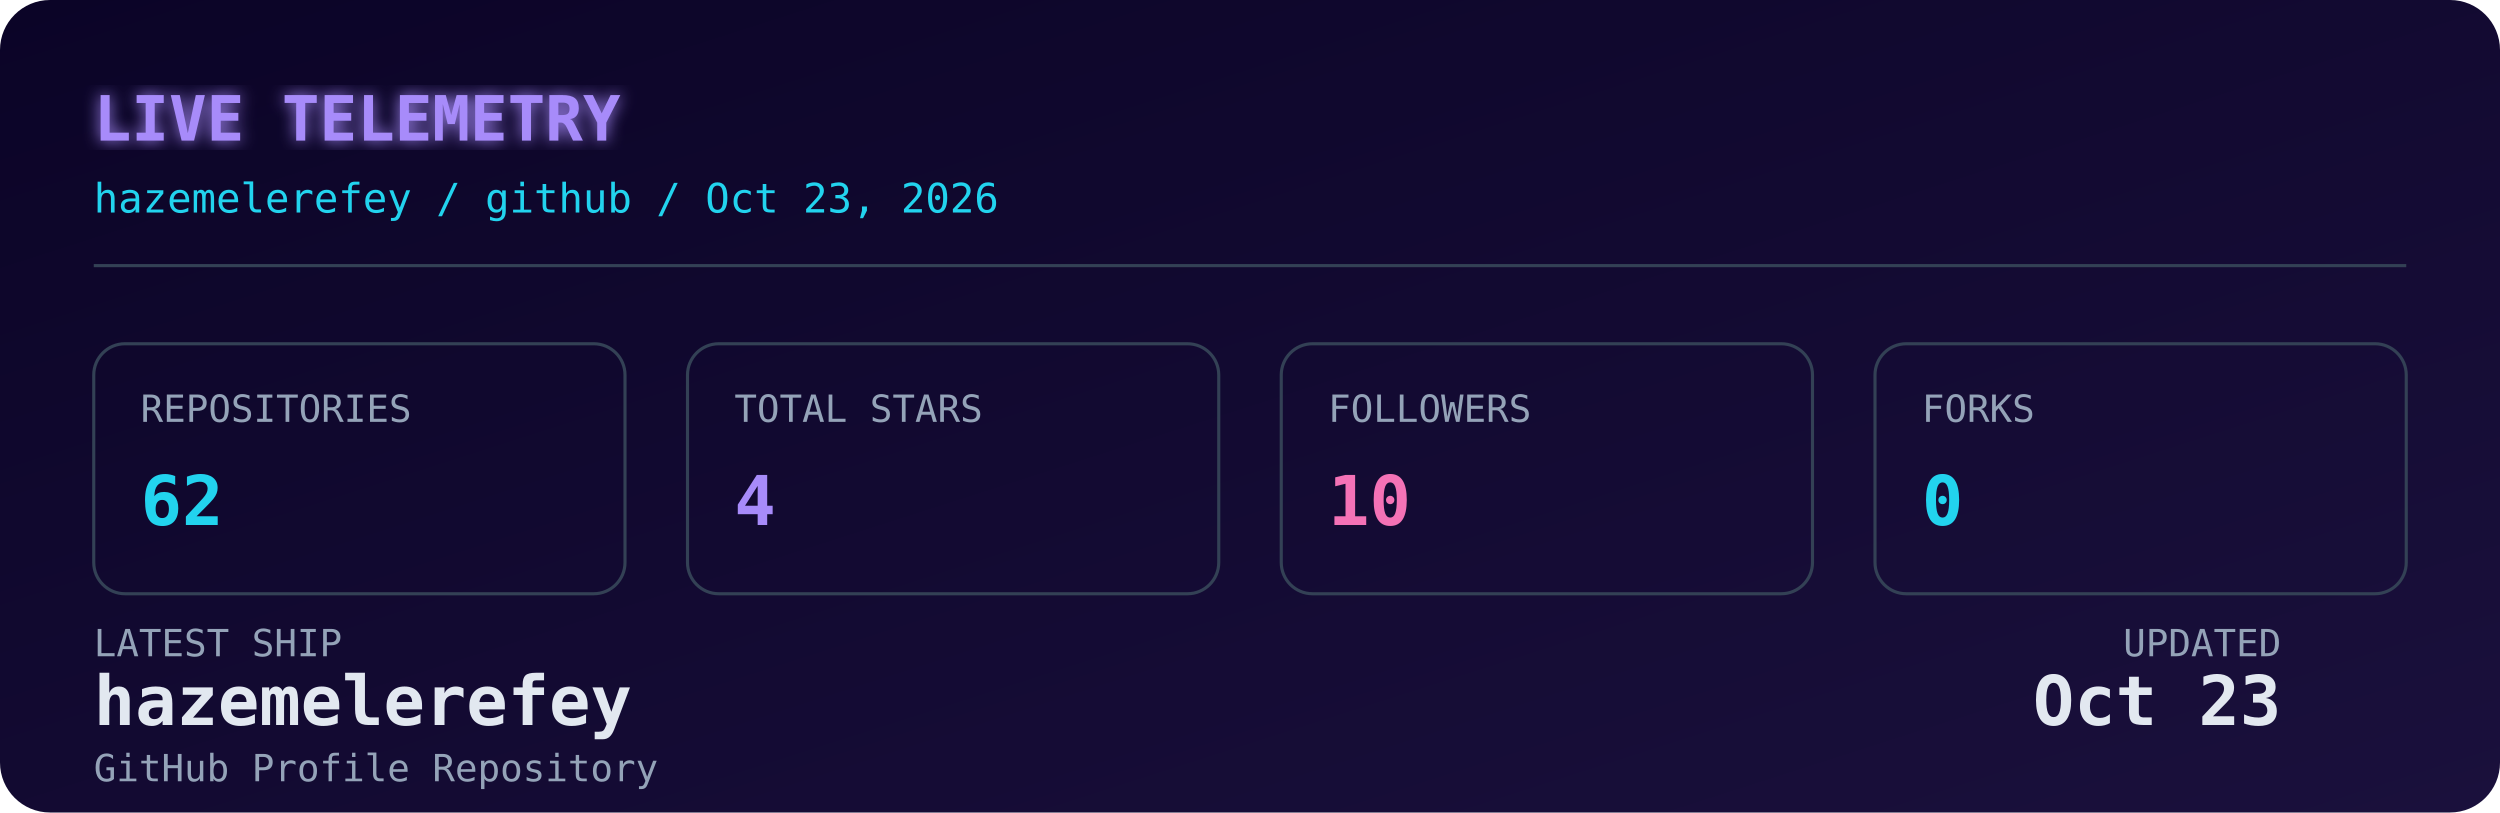
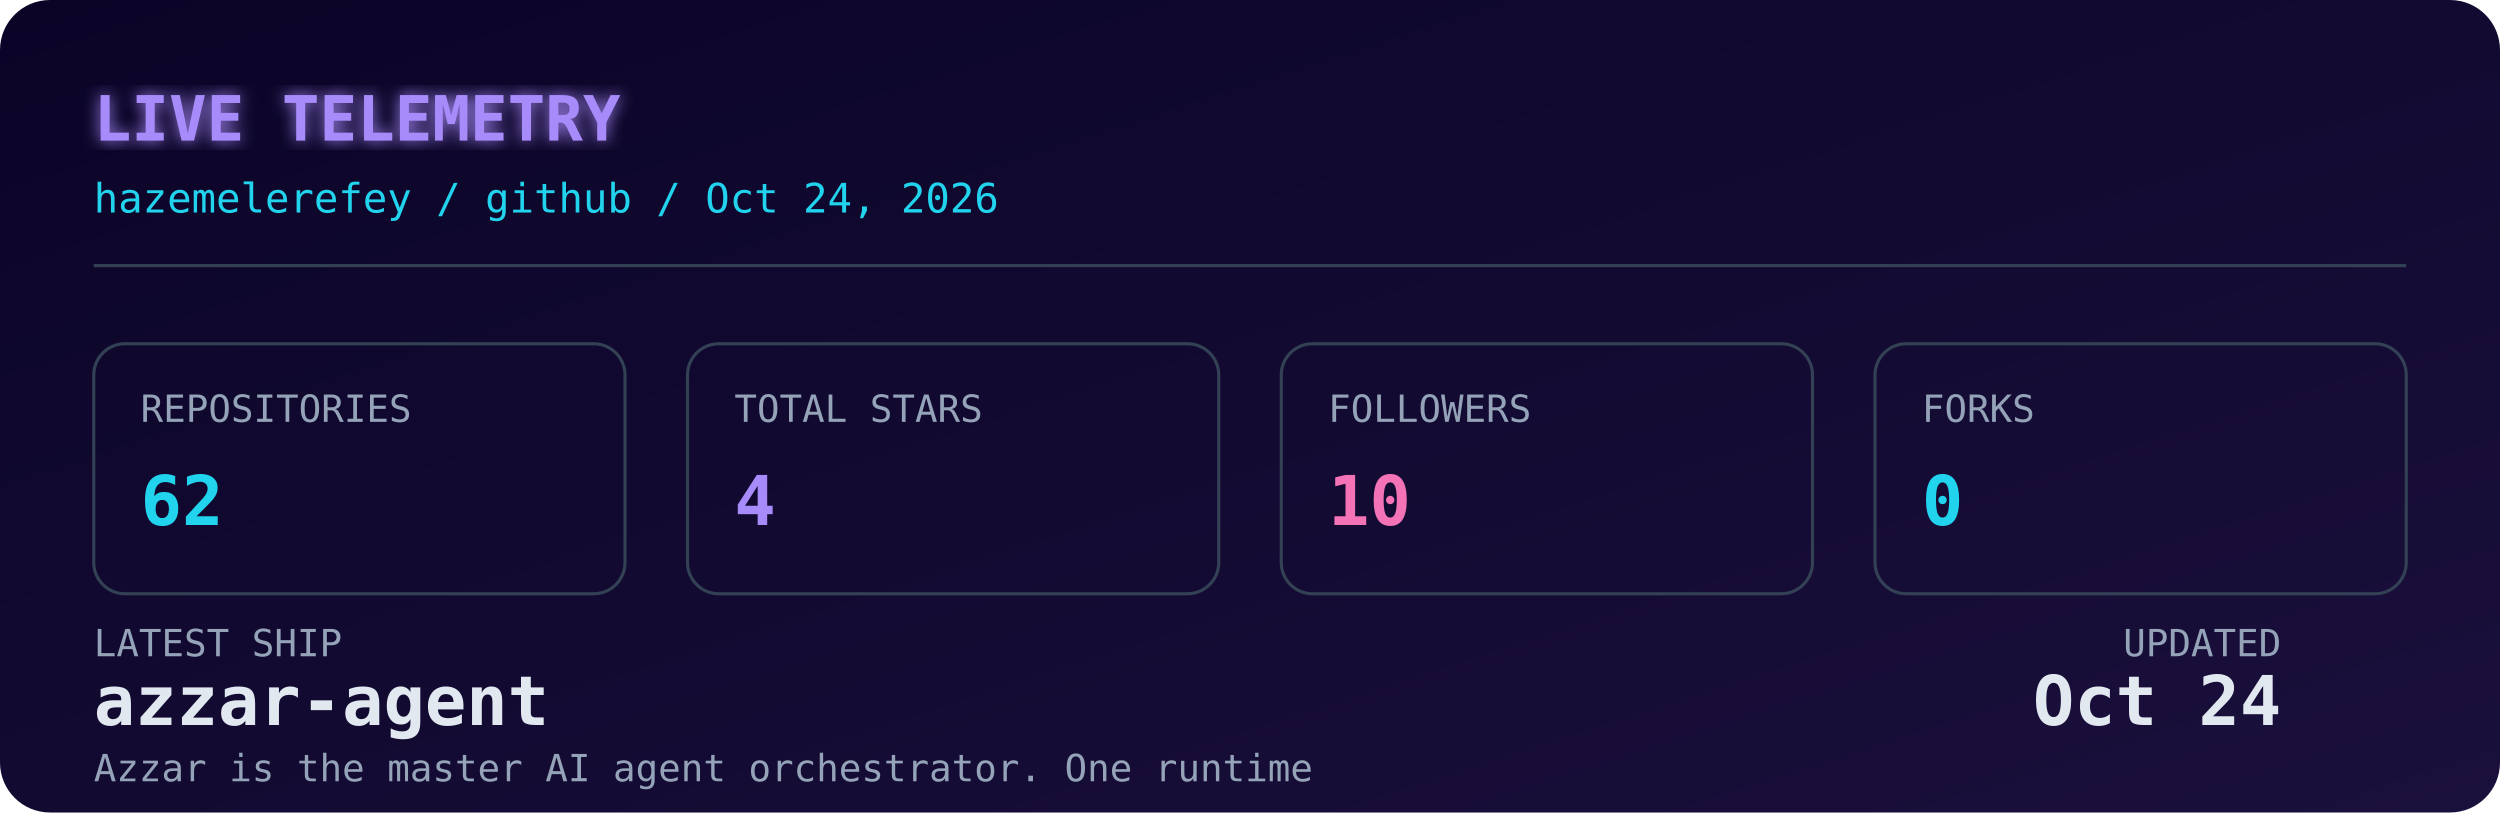
<svg xmlns="http://www.w3.org/2000/svg" width="800" height="260" viewBox="0 0 800 260" role="img" aria-label="Live GitHub dashboard for Hazem Elerefy">
  <defs>
    <linearGradient id="bg" x1="0" y1="0" x2="1" y2="1">
      <stop offset="0%" stop-color="#0b0427" />
      <stop offset="100%" stop-color="#1a103c" />
    </linearGradient>
    <filter id="glow" x="-20%" y="-20%" width="140%" height="140%">
      <feGaussianBlur stdDeviation="2.5" result="blur" />
      <feMerge>
        <feMergeNode in="blur" />
        <feMergeNode in="SourceGraphic" />
      </feMerge>
    </filter>
    <style>
      .mono { font-family: 'JetBrains Mono', 'SFMono-Regular', 'Fira Code', monospace; }
      .label { fill: #94a3b8; font-size: 12px; }
      .value { fill: #e2e8f0; font-size: 22px; font-weight: 700; }
      .accent { fill: #22d3ee; }
      .purple { fill: #a78bfa; }
      .pink { fill: #f472b6; }
      .title { fill: #a78bfa; font-size: 20px; font-weight: 700; }
      .subtitle { fill: #22d3ee; font-size: 13px; }
      .box { fill: none; stroke: #334155; stroke-width: 1; }
      @media (prefers-color-scheme: light) {
        .value { fill: #0f172a; }
        .label { fill: #475569; }
        .title { fill: #7c3aed; }
        .subtitle { fill: #0891b2; }
        .box { stroke: #cbd5e1; }
      }
    </style>
  </defs>
  <rect width="800" height="260" rx="16" fill="url(#bg)" />
  <text x="30" y="45" class="mono title" filter="url(#glow)">LIVE TELEMETRY</text>
-   <text x="30" y="68" class="mono subtitle">hazemelerefey / github / Oct 23, 2026</text>
+   <text x="30" y="68" class="mono subtitle">hazemelerefey / github / Oct 24, 2026</text>
  <line x1="30" y1="85" x2="770" y2="85" stroke="#334155" stroke-width="1" />
  <g transform="translate(30, 110)">
    <rect width="170" height="80" rx="10" class="box" />
    <text x="15" y="25" class="mono label">REPOSITORIES</text>
    <text x="15" y="58" class="mono value accent">62</text>
  </g>
  <g transform="translate(220, 110)">
    <rect width="170" height="80" rx="10" class="box" />
    <text x="15" y="25" class="mono label">TOTAL STARS</text>
    <text x="15" y="58" class="mono value purple">4</text>
  </g>
  <g transform="translate(410, 110)">
    <rect width="170" height="80" rx="10" class="box" />
    <text x="15" y="25" class="mono label">FOLLOWERS</text>
    <text x="15" y="58" class="mono value pink">10</text>
  </g>
  <g transform="translate(600, 110)">
    <rect width="170" height="80" rx="10" class="box" />
    <text x="15" y="25" class="mono label">FORKS</text>
    <text x="15" y="58" class="mono value accent">0</text>
  </g>
  <g transform="translate(30, 210)">
    <text x="0" y="0" class="mono label">LATEST SHIP</text>
-     <text x="0" y="22" class="mono value" font-size="15" fill="#e2e8f0">hazemelerefey</text>
-     <text x="0" y="40" class="mono label" font-size="11">GitHub Profile Repository</text>
+     <text x="0" y="22" class="mono value" font-size="15" fill="#e2e8f0">azzar-agent</text>
+     <text x="0" y="40" class="mono label" font-size="11">Azzar is the master AI agent orchestrator. One runtime </text>
    <text x="700" y="0" class="mono label" text-anchor="end">UPDATED</text>
-     <text x="700" y="22" class="mono value" font-size="15" text-anchor="end" fill="#e2e8f0">Oct 23</text>
+     <text x="700" y="22" class="mono value" font-size="15" text-anchor="end" fill="#e2e8f0">Oct 24</text>
  </g>
</svg>
